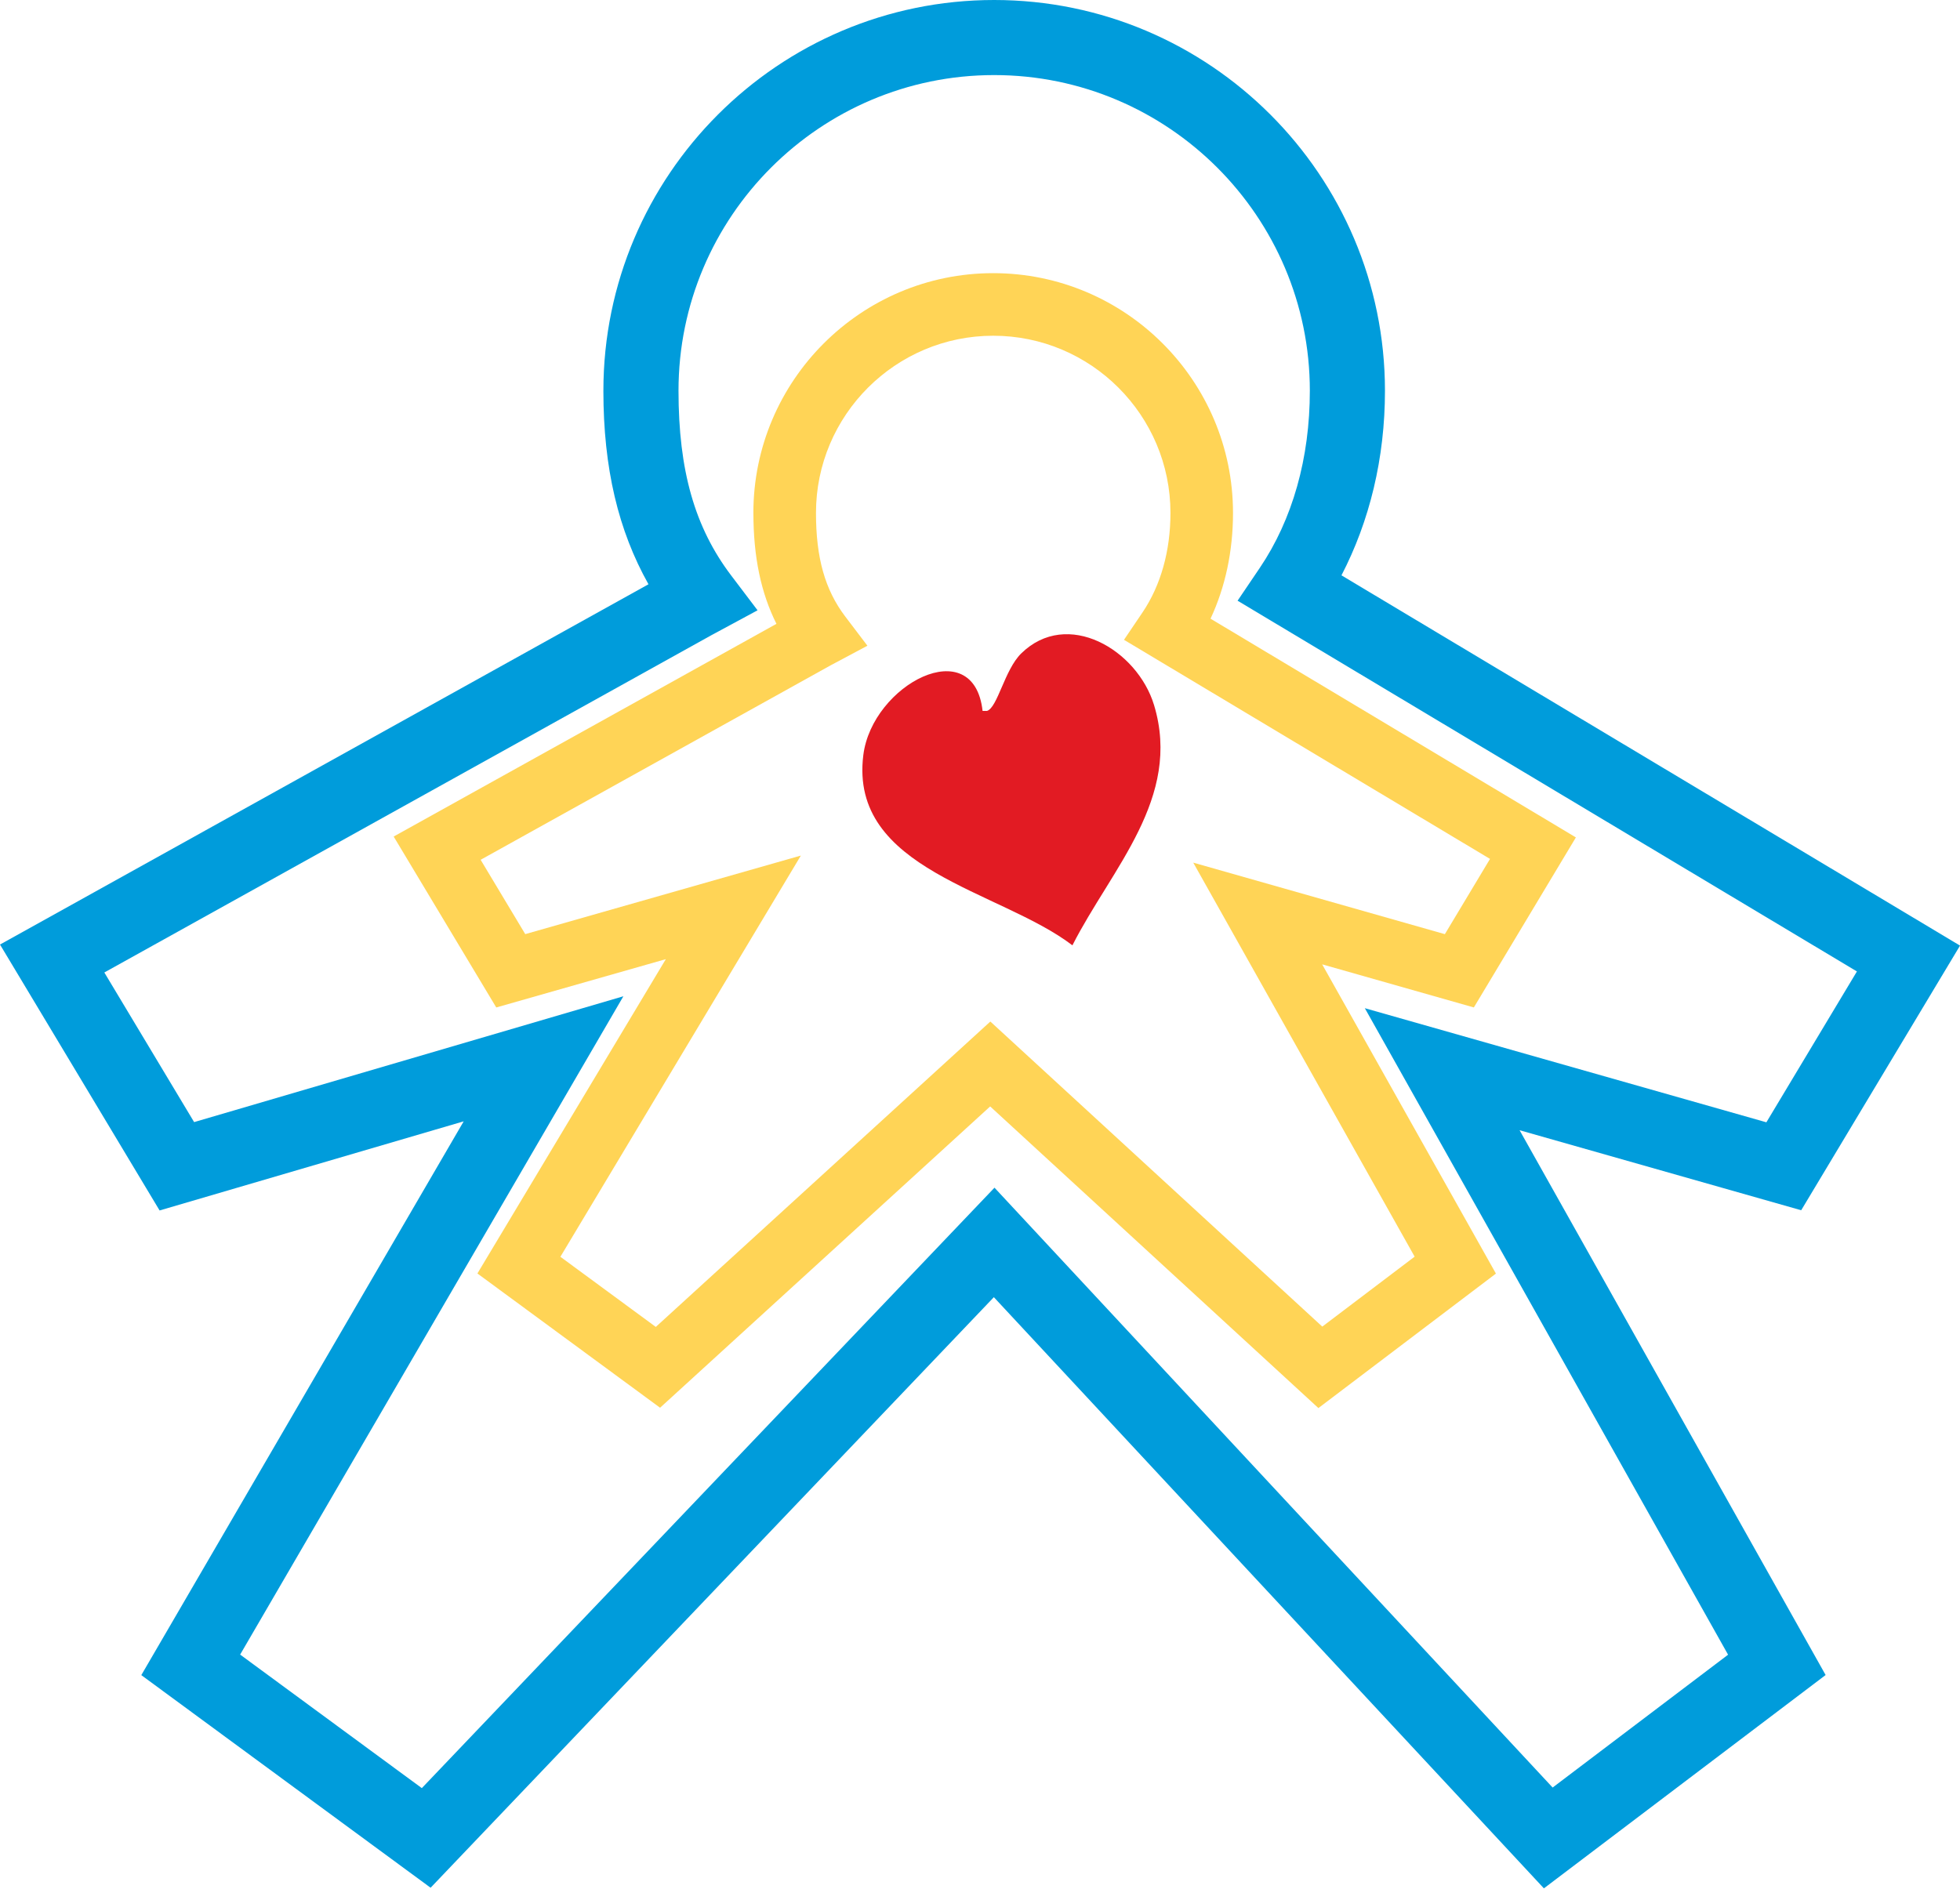
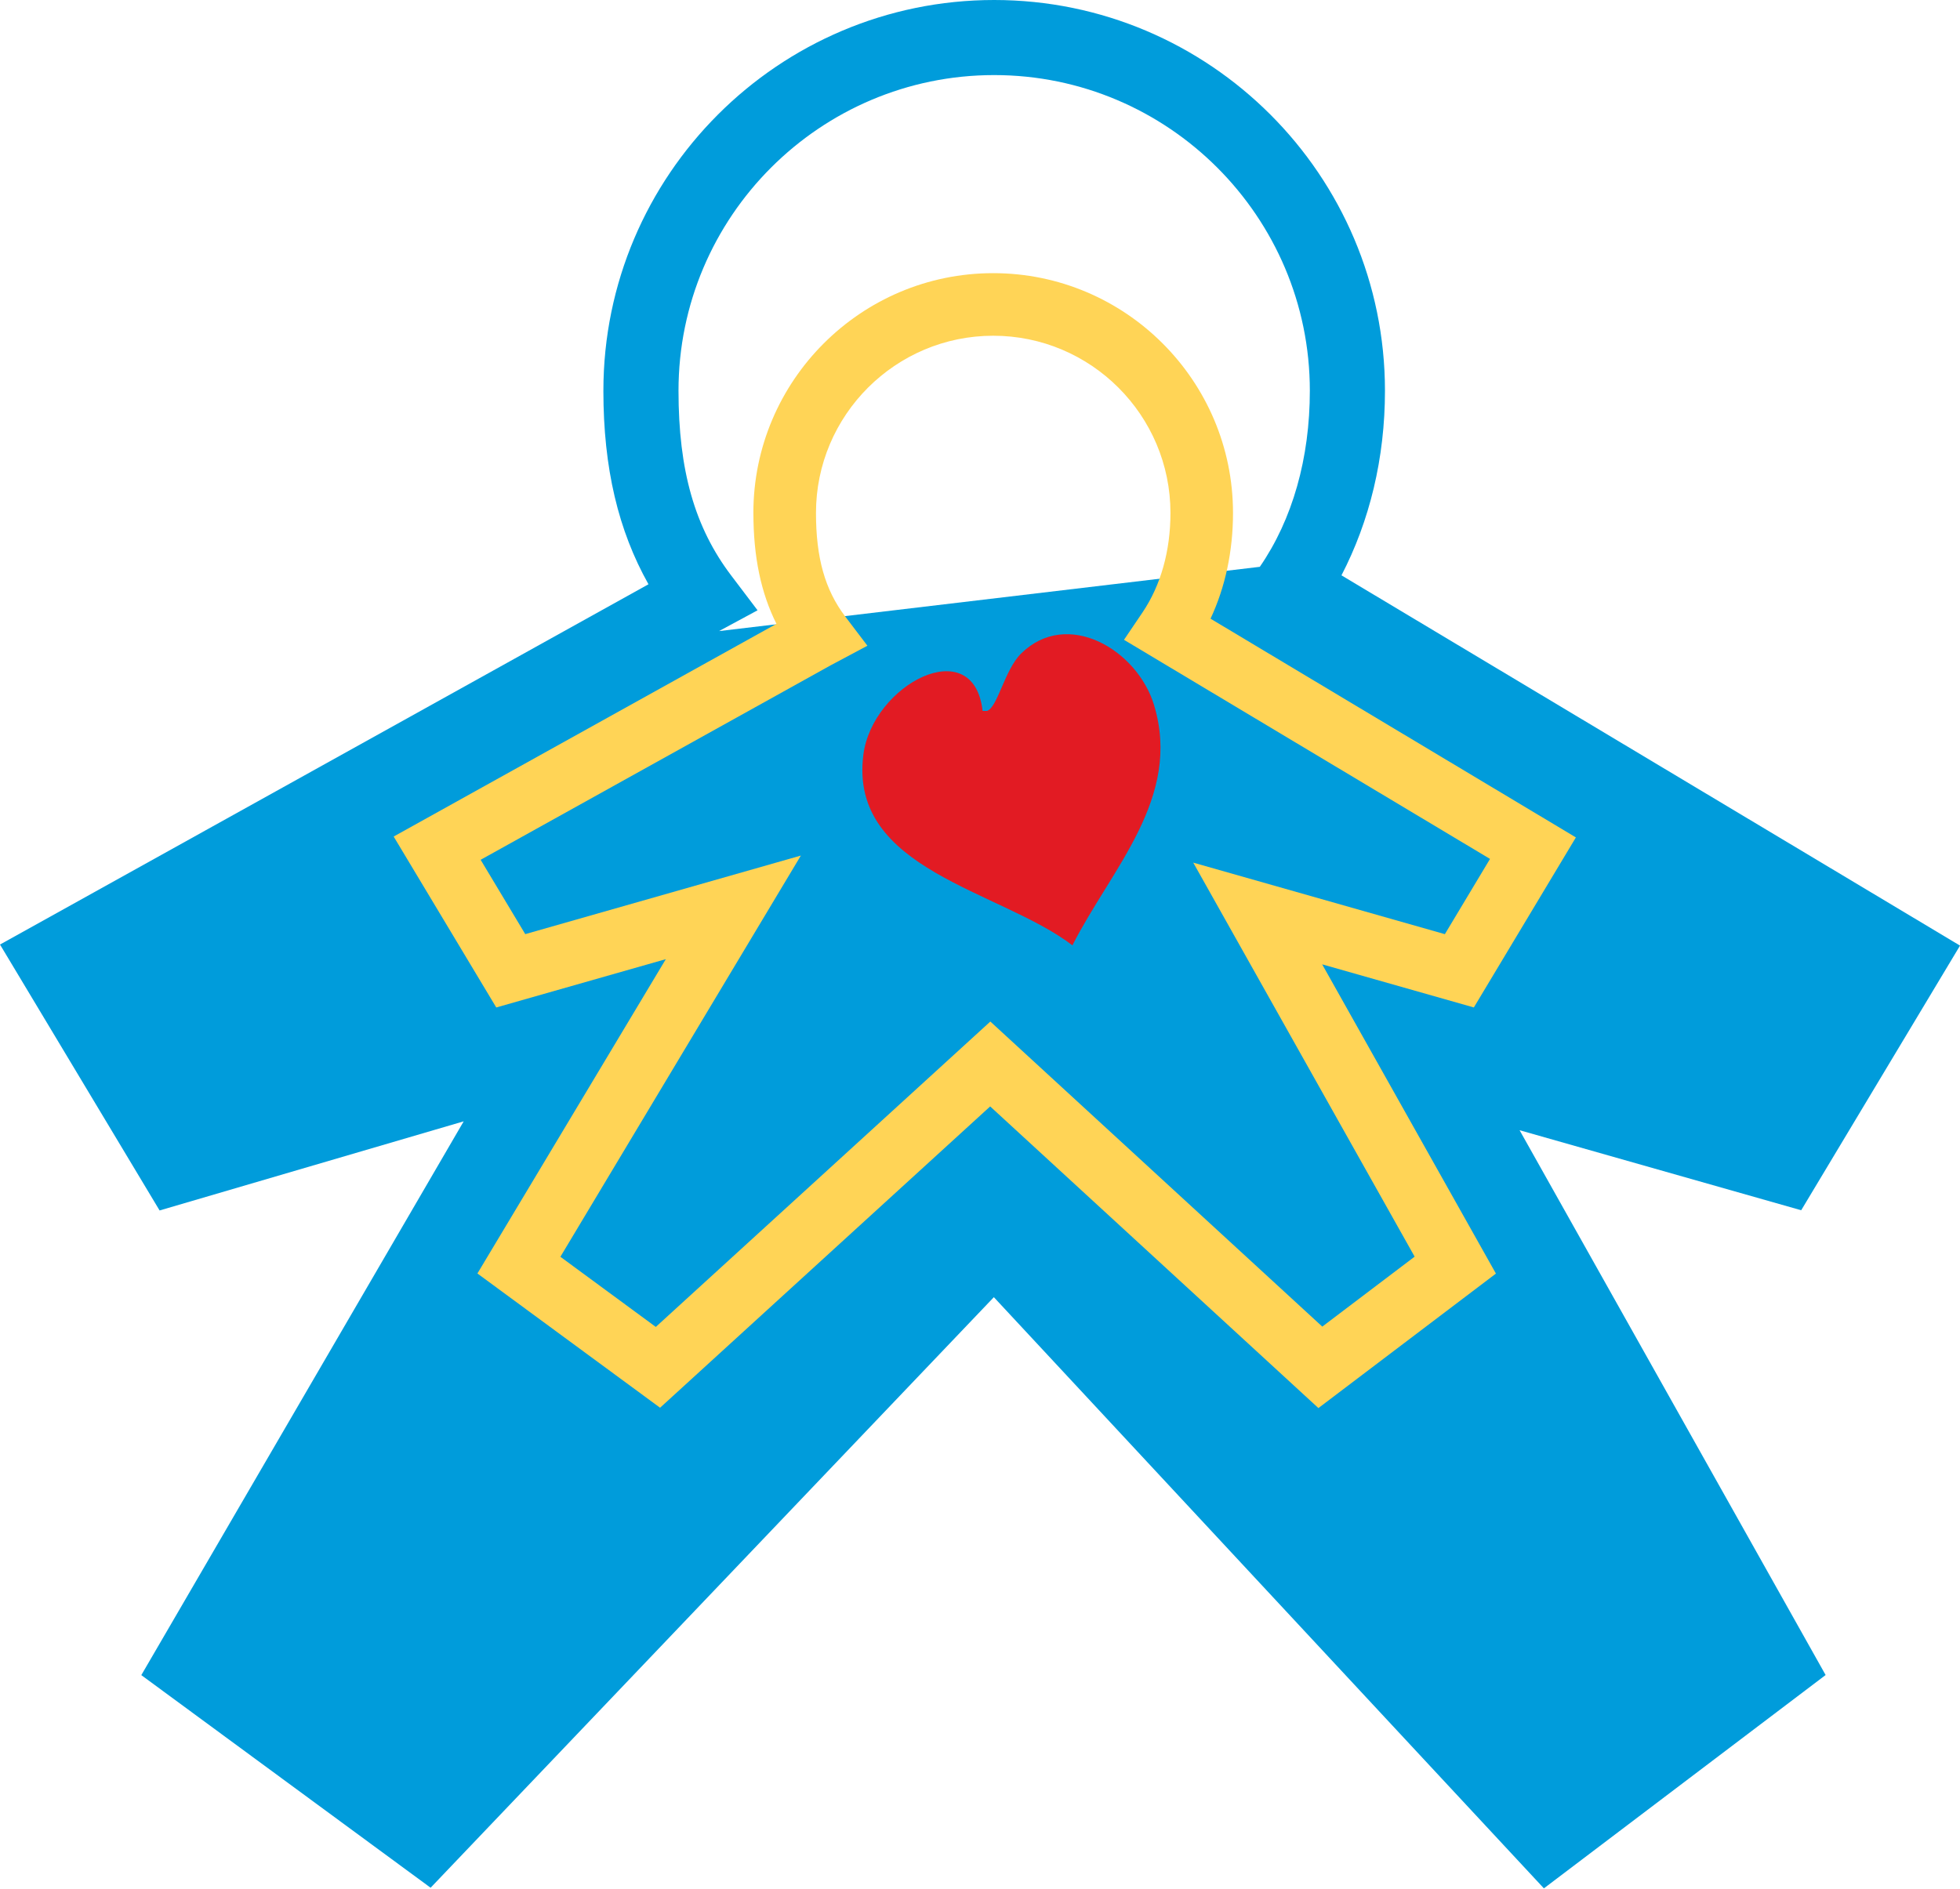
<svg xmlns="http://www.w3.org/2000/svg" id="Layer_1" viewBox="0 0 1479.86 1426.09">
  <defs>
-     <style>.cls-1{fill:#e21b23;}.cls-2{fill:#009cdb;}.cls-3{fill:#ffd456;}</style>
+     <style>
+       .cls-1 {
+         fill: #e21b23;
+       }
+ 
+       .cls-2 {
+         fill: #009cdb;
+       }
+ 
+       .cls-3 {
+         fill: #ffd456;
+       }
+     </style>
  </defs>
-   <path shape-rendering="geometricPrecision" class="cls-2" d="M455.57,295.06c0,58.68,11.34,105.73,34.05,146.18C397.89,492.23,0,713.33,0,713.33l120.5,200.82s152.09-44.59,229.6-67.31c-53.63,92.16-243.41,418.22-243.41,418.22l218.43,160.57s387.64-406.52,425.27-445.99c37.09,39.88,415.3,446.46,415.3,446.46l212.71-161.11s-180.48-321.36-231.07-411.45c73.13,20.78,212.63,60.45,212.63,60.45l119.92-199.86s-424.49-254.15-467.03-279.63c21.19-40.9,32.84-88.28,32.84-139.44C1045.67,132.35,913.33,0,750.62,0s-295.04,132.35-295.04,295.06ZM542.89,476.6l29.09-15.7-19.97-26.36c-27.48-36.3-39.72-79.32-39.72-139.48,0-131.44,106.92-238.36,238.33-238.36s238.35,106.92,238.35,238.36c0,50.93-13.05,97.18-37.77,133.78l-16.79,24.82s423.88,253.79,467.62,279.98c-17.92,29.87-54.06,90.09-68.36,113.93-35.29-10.02-303.18-86.18-303.18-86.18,0,0,252.32,449.16,274.26,488.25-26.81,20.31-104.81,79.39-132.46,100.32-32.06-34.46-421.42-453.01-421.42-453.01,0,0-400.66,420.2-432.38,453.45-27.51-20.22-109.15-80.24-137.17-100.84,23.23-39.91,289.35-497.17,289.35-497.17,0,0-288.19,84.5-324.1,95.03-14.28-23.82-49.54-82.59-67.79-112.99,45.96-25.54,458.37-254.74,458.37-254.74-.28.17,5.73-3.08,5.73-3.08Z" />
-   <path shape-rendering="geometricPrecision" class="cls-3" d="M568.84,387.38c0,33.01,5.63,60.22,17.4,83.75-62.54,34.77-289.01,160.63-289.01,160.63l77.47,129.09s78.25-22.31,128.02-36.49c-40.33,67.31-142.26,237.38-142.26,237.38l137.92,101.39s221.21-201.97,249.23-227.55c27.92,25.67,247.83,227.8,247.83,227.8l134.03-101.56s-94.2-167.67-131.19-233.54c44.85,12.75,114.52,32.55,114.52,32.55l77.04-128.41s-241.96-144.89-275.85-165.19c11.13-23.78,16.97-50.95,16.97-79.85,0-99.84-81.21-181.09-181.07-181.09s-181.07,81.24-181.07,181.09ZM630.47,500.7l24.45-13.05-16.75-22.07c-15.27-20.16-22.08-44.27-22.08-78.2,0-73.8,60.04-133.83,133.82-133.83s133.82,60.04,133.82,133.83c0,28.69-7.29,54.66-21.11,75.14l-13.97,20.67s241.55,144.63,276.36,165.47c-11.66,19.44-24.59,40.98-34.09,56.82-27.32-7.77-189.98-54.01-189.98-54.01,0,0,149.6,266.34,167.16,297.56-18.87,14.28-51.53,39.04-69.73,52.83-25.78-23.68-250.63-230.39-250.63-230.39,0,0-227.14,207.39-252.59,230.63-18.25-13.42-52.19-38.36-72.04-52.97,19.19-32.02,181.57-303,181.57-303,0,0-180.1,51.36-208.1,59.33-9.4-15.67-21.9-36.48-33.68-56.14,36.55-20.31,264.27-146.87,264.33-146.9l3.26-1.73Z" />
-   <path shape-rendering="geometricPrecision" class="cls-1" d="M741.88,536.9c-6.68-60.02-83.35-20.02-90.05,33.35-10.87,86.9,103.2,101.87,157.88,143.67,29.4-57.93,82.9-111.31,61.62-181.48-12.66-41.73-65.53-73.15-100.35-38.89-12.51,12.32-17.78,40.85-25.78,43.35" />
+   <path shape-rendering="geometricPrecission" class="cls-2" d="M455.57,295.06c0,58.68,11.34,105.73,34.05,146.18C397.89,492.23,0,713.33,0,713.33l120.5,200.82s152.09-44.59,229.6-67.31c-53.63,92.16-243.41,418.22-243.41,418.22l218.43,160.57s387.64-406.52,425.27-445.99c37.09,39.88,415.3,446.46,415.3,446.46l212.71-161.11s-180.48-321.36-231.07-411.45c73.13,20.78,212.63,60.45,212.63,60.45l119.92-199.86s-424.49-254.15-467.03-279.63c21.19-40.9,32.84-88.28,32.84-139.44C1045.67,132.35,913.33,0,750.62,0s-295.04,132.35-295.04,295.06ZM542.89,476.6l29.09-15.7-19.97-26.36c-27.48-36.3-39.72-79.32-39.72-139.48,0-131.44,106.92-238.36,238.33-238.36s238.35,106.92,238.35,238.36c0,50.93-13.05,97.18-37.77,133å©.78l-16.79,24.82s423.88,253.79,467.62,279.98c-17.92,29.87-54.06,90.09-68.36,113.93-35.29-10.02-303.18-86.18-303.18-86.18,0,0,252.32,449.16,274.26,488.25-26.81,20.31-104.81,79.39-132.46,100.32-32.06-34.46-421.42-453.01-421.42-453.01,0,0-400.66,420.2-432.38,453.45-27.51-20.22-109.15-80.24-137.17-100.84,23.23-39.91,289.35-497.17,289.35-497.17,0,0-288.19,84.5-324.1,95.03-14.28-23.82-49.54-82.59-67.79-112.99,45.96-25.54,458.37-254.74,458.37-254.74-.28.17,5.73-3.08,5.73-3.08Z" />
+   <path shape-rendering="geometricPrecission" class="cls-3" d="M568.84,387.38c0,33.01,5.63,60.22,17.4,83.75-62.54,34.77-289.01,160.63-289.01,160.63l77.47,129.09s78.25-22.31,128.02-36.49c-40.33,67.31-142.26,237.38-142.26,237.38l137.92,101.39s221.21-201.97,249.23-227.55c27.92,25.67,247.83,227.8,247.83,227.8l134.03-101.56s-94.2-167.67-131.19-233.54c44.85,12.75,114.52,32.55,114.52,32.55l77.04-128.41s-241.96-144.89-275.85-165.19c11.13-23.78,16.97-50.95,16.97-79.85,0-99.84-81.21-181.09-181.07-181.09s-181.07,81.24-181.07,181.09ZM630.47,500.7l24.45-13.05-16.75-22.07c-15.27-20.16-22.08-44.27-22.08-78.2,0-73.8,60.04-133.83,133.82-133.83s133.82,60.04,133.82,133.83c0,28.69-7.29,54.66-21.11,75.14l-13.97,20.67s241.55,144.63,276.36,165.47c-11.66,19.44-24.59,40.98-34.09,56.82-27.32-7.77-189.98-54.01-189.98-54.01,0,0,149.6,266.34,167.16,297.56-18.87,14.28-51.53,39.04-69.73,52.83-25.78-23.68-250.63-230.39-250.63-230.39,0,0-227.14,207.39-252.59,230.63-18.25-13.42-52.19-38.36-72.04-52.97,19.19-32.02,181.57-303,181.57-303,0,0-180.1,51.36-208.1,59.33-9.4-15.67-21.9-36.48-33.68-56.14,36.55-20.31,264.27-146.87,264.33-146.9l3.26-1.73Z" />
+   <path shape-rendering="geometricPrecission" class="cls-1" d="M741.88,536.9c-6.68-60.02-83.35-20.02-90.05,33.35-10.87,86.9,103.2,101.87,157.88,143.67,29.4-57.93,82.9-111.31,61.62-181.48-12.66-41.73-65.53-73.15-100.35-38.89-12.51,12.32-17.78,40.85-25.78,43.35" />
</svg>
